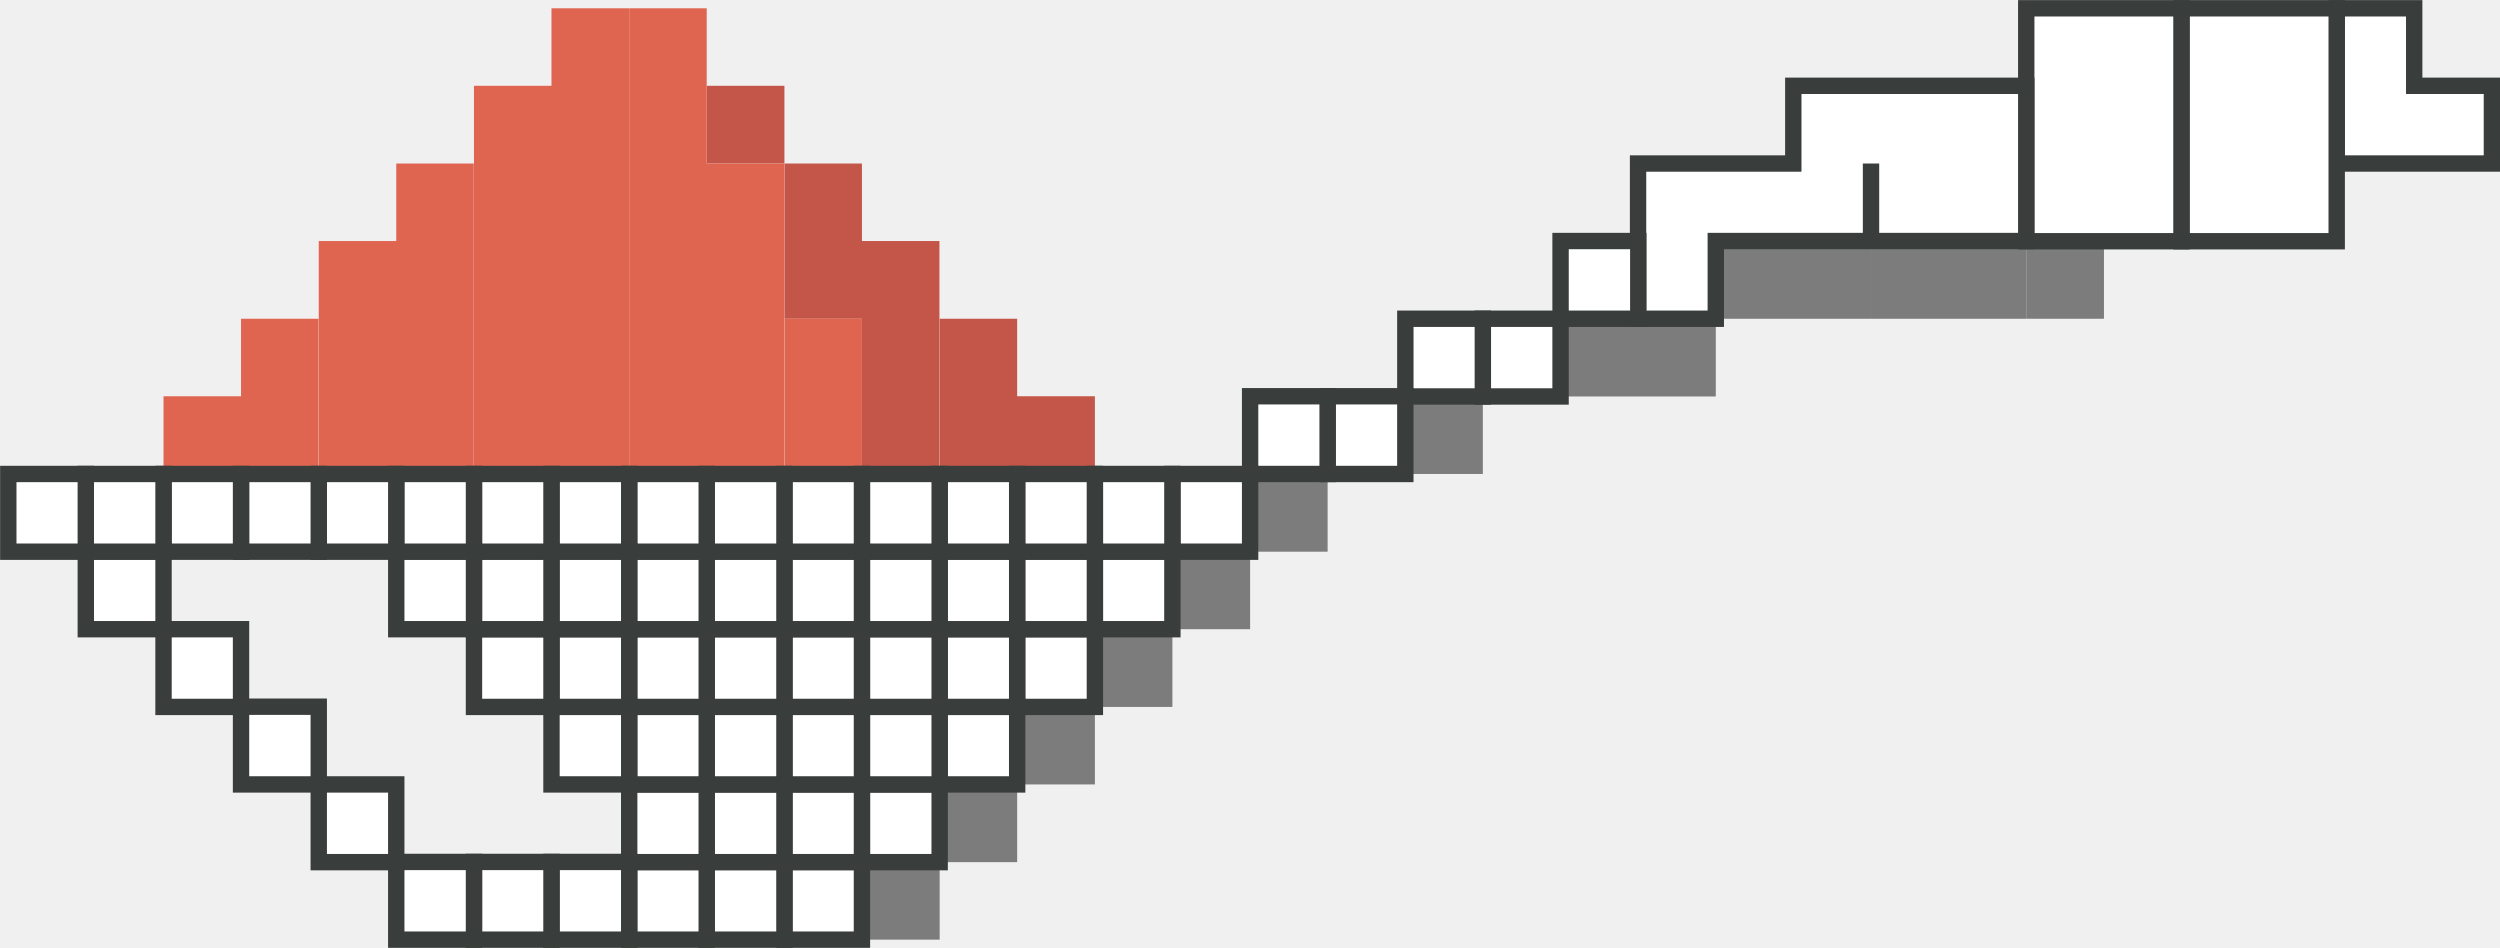
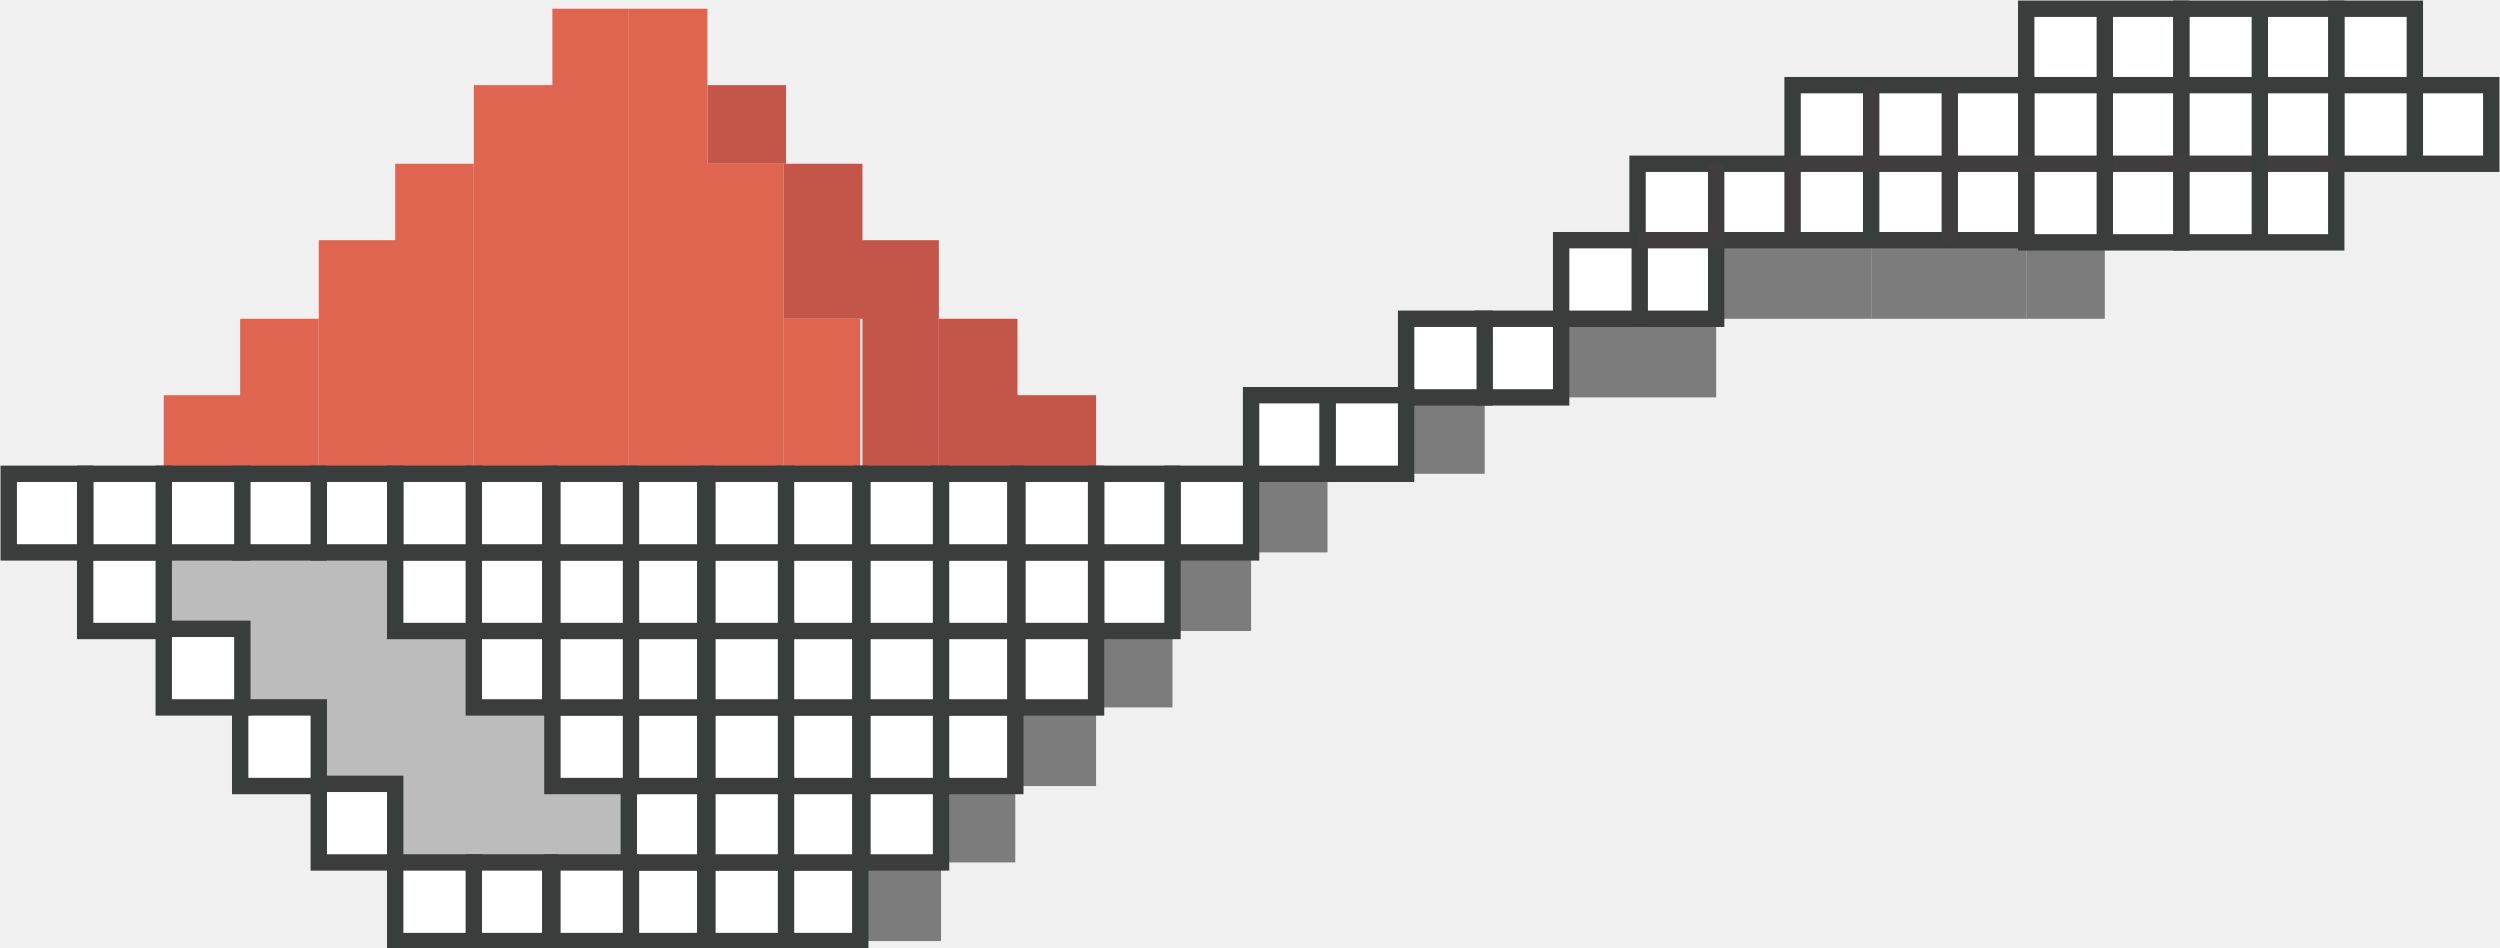
- <svg xmlns="http://www.w3.org/2000/svg" viewBox="0 0 114.51 43.41">
-   <defs>
-     <style>.cls-1{fill:#7c7c7c;}.cls-2{fill:#c45549;}.cls-3{fill:#e06551;}.cls-4{fill:#fff;stroke:#393d3b;stroke-miterlimit:10;stroke-width:0.75px;}</style>
-   </defs>
-   <g id="Layer_2" data-name="Layer 2">
+ <svg xmlns="http://www.w3.org/2000/svg" version="1.1" id="Layer_1" x="0px" y="0px" viewBox="0 0 114.5 43.4" style="enable-background:new 0 0 114.5 43.4;" xml:space="preserve">
+   <style type="text/css">
+ 	.st0{fill:#BBBCBB;}
+ 	.st1{fill:#7C7C7C;}
+ 	.st2{fill:#C45549;}
+ 	.st3{fill:#E06551;}
+ 	.st4{fill:#FFFFFF;stroke:#393D3B;stroke-width:0.75;stroke-miterlimit:10;}
+ 	.st5{fill:none;stroke:#3F3D3D;stroke-width:0.75;stroke-miterlimit:10;}
+ 	.st6{fill:none;stroke:#393D3B;stroke-width:0.75;stroke-miterlimit:10;}
+ </style>
+   <polygon class="st0" points="7.5,25.3 18.1,25.3 18.1,28.8 21.7,28.8 21.7,32.4 25.3,32.4 25.3,35.9 28.8,35.9 28.8,39.5 18.1,39.5   18.1,35.9 14.6,35.9 14.6,32.4 11,32.4 11,28.8 7.5,28.8 " />
+   <g id="Layer_2_1_">
    <g id="Background">
-       <rect class="cls-1" x="92.81" y="11.04" width="3.56" height="3.56" />
-       <rect class="cls-1" x="85.7" y="11.04" width="7.11" height="3.56" />
-       <rect class="cls-1" x="78.59" y="11.04" width="7.11" height="3.56" />
-       <rect class="cls-1" x="71.48" y="14.6" width="7.11" height="3.56" />
-       <rect class="cls-1" x="64.37" y="18.15" width="3.55" height="3.56" />
-       <rect class="cls-1" x="57.26" y="21.71" width="3.55" height="3.56" />
-       <rect class="cls-1" x="53.7" y="25.26" width="3.56" height="3.56" />
-       <rect class="cls-1" x="50.15" y="28.82" width="3.55" height="3.56" />
-       <rect class="cls-1" x="46.59" y="32.37" width="3.56" height="3.56" />
-       <rect class="cls-1" x="43.04" y="35.93" width="3.55" height="3.56" />
-       <rect class="cls-1" x="39.48" y="39.48" width="3.56" height="3.56" />
-       <polygon class="cls-2" points="46.59 18.15 46.59 14.6 43.04 14.6 43.04 21.71 50.15 21.71 50.15 18.15 46.59 18.15" />
-       <polygon class="cls-2" points="39.48 7.49 35.93 7.49 35.93 14.6 39.48 14.6 39.48 21.71 43.03 21.71 43.03 11.04 39.48 11.04 39.48 7.49" />
-       <rect class="cls-2" x="32.37" y="3.93" width="3.56" height="3.56" />
-       <rect class="cls-3" x="35.93" y="14.6" width="3.55" height="7.11" />
-       <polygon class="cls-3" points="32.37 0.38 28.82 0.38 28.82 21.71 35.92 21.71 35.92 7.49 32.37 7.49 32.37 0.38" />
-       <polygon class="cls-3" points="25.26 3.93 21.71 3.93 21.71 21.71 28.82 21.71 28.82 0.38 25.26 0.38 25.26 3.93" />
-       <polygon class="cls-3" points="18.15 11.04 14.6 11.04 14.6 21.71 21.7 21.71 21.7 7.49 18.15 7.49 18.15 11.04" />
-       <polygon class="cls-3" points="11.04 18.15 7.49 18.15 7.49 21.71 14.59 21.71 14.59 14.6 11.04 14.6 11.04 18.15" />
-       <polygon class="cls-4" points="110.58 3.93 110.58 0.38 107.03 0.38 107.03 7.49 114.14 7.49 114.14 3.93 110.58 3.93" />
-       <rect class="cls-4" x="99.92" y="0.38" width="7.11" height="10.67" />
-       <rect class="cls-4" x="92.81" y="0.38" width="7.11" height="10.67" />
-       <polygon class="cls-4" points="82.14 7.49 75.03 7.49 75.03 14.6 78.59 14.6 78.59 11.04 85.7 11.04 85.7 7.49 85.7 7.49 85.7 11.04 92.81 11.04 92.81 3.93 82.14 3.93 82.14 7.49" />
-       <rect class="cls-4" x="71.48" y="11.04" width="3.56" height="3.56" />
-       <rect class="cls-4" x="67.92" y="14.6" width="3.56" height="3.56" />
-       <rect class="cls-4" x="64.37" y="14.6" width="3.55" height="3.56" />
-       <rect class="cls-4" x="60.81" y="18.15" width="3.56" height="3.56" />
-       <rect class="cls-4" x="57.26" y="18.15" width="3.55" height="3.56" />
-       <rect class="cls-4" x="53.7" y="21.71" width="3.56" height="3.56" />
-       <rect class="cls-4" x="50.15" y="25.26" width="3.55" height="3.56" />
-       <rect class="cls-4" x="50.15" y="21.71" width="3.55" height="3.56" />
-       <rect class="cls-4" x="46.59" y="28.82" width="3.56" height="3.56" />
-       <rect class="cls-4" x="46.59" y="25.26" width="3.56" height="3.56" />
-       <rect class="cls-4" x="46.59" y="21.71" width="3.56" height="3.56" />
-       <rect class="cls-4" x="43.04" y="32.37" width="3.55" height="3.56" />
-       <rect class="cls-4" x="43.04" y="28.82" width="3.55" height="3.56" />
-       <rect class="cls-4" x="43.04" y="25.26" width="3.55" height="3.56" />
-       <rect class="cls-4" x="43.04" y="21.71" width="3.55" height="3.56" />
-       <rect class="cls-4" x="39.48" y="35.93" width="3.56" height="3.56" />
-       <rect class="cls-4" x="39.48" y="32.37" width="3.56" height="3.56" />
-       <rect class="cls-4" x="39.48" y="28.82" width="3.56" height="3.56" />
-       <rect class="cls-4" x="39.48" y="25.26" width="3.56" height="3.56" />
-       <rect class="cls-4" x="39.48" y="21.71" width="3.56" height="3.56" />
-       <rect class="cls-4" x="35.93" y="39.48" width="3.55" height="3.56" />
-       <rect class="cls-4" x="35.93" y="35.93" width="3.55" height="3.56" />
-       <rect class="cls-4" x="35.93" y="32.37" width="3.55" height="3.56" />
-       <rect class="cls-4" x="35.93" y="28.82" width="3.55" height="3.56" />
-       <rect class="cls-4" x="35.93" y="25.26" width="3.55" height="3.56" />
-       <rect class="cls-4" x="35.93" y="21.71" width="3.55" height="3.56" />
-       <rect class="cls-4" x="32.37" y="39.48" width="3.56" height="3.56" />
-       <rect class="cls-4" x="32.37" y="35.93" width="3.56" height="3.56" />
-       <rect class="cls-4" x="32.37" y="32.37" width="3.56" height="3.56" />
-       <rect class="cls-4" x="32.37" y="28.82" width="3.56" height="3.56" />
-       <rect class="cls-4" x="32.37" y="25.26" width="3.56" height="3.56" />
-       <rect class="cls-4" x="32.37" y="21.71" width="3.56" height="3.56" />
-       <rect class="cls-4" x="28.82" y="39.48" width="3.55" height="3.56" />
-       <rect class="cls-4" x="28.82" y="35.93" width="3.55" height="3.56" />
-       <rect class="cls-4" x="28.82" y="32.37" width="3.55" height="3.56" />
-       <rect class="cls-4" x="28.82" y="28.82" width="3.55" height="3.56" />
-       <rect class="cls-4" x="28.82" y="25.26" width="3.55" height="3.56" />
-       <rect class="cls-4" x="28.82" y="21.71" width="3.55" height="3.56" />
-       <rect class="cls-4" x="25.26" y="39.48" width="3.56" height="3.56" />
-       <rect class="cls-4" x="25.26" y="32.37" width="3.56" height="3.56" />
-       <rect class="cls-4" x="25.26" y="28.82" width="3.56" height="3.56" />
-       <rect class="cls-4" x="25.26" y="25.26" width="3.56" height="3.56" />
-       <rect class="cls-4" x="25.26" y="21.71" width="3.56" height="3.56" />
-       <rect class="cls-4" x="21.71" y="39.48" width="3.55" height="3.56" />
-       <rect class="cls-4" x="21.71" y="28.82" width="3.55" height="3.56" />
-       <rect class="cls-4" x="21.71" y="25.26" width="3.55" height="3.56" />
-       <rect class="cls-4" x="21.71" y="21.71" width="3.55" height="3.56" />
-       <rect class="cls-4" x="18.15" y="39.48" width="3.56" height="3.56" />
-       <rect class="cls-4" x="18.15" y="25.26" width="3.56" height="3.56" />
-       <rect class="cls-4" x="18.15" y="21.71" width="3.56" height="3.56" />
-       <rect class="cls-4" x="14.6" y="35.93" width="3.55" height="3.56" />
-       <rect class="cls-4" x="14.6" y="21.71" width="3.55" height="3.56" />
-       <rect class="cls-4" x="11.04" y="32.37" width="3.56" height="3.56" />
-       <rect class="cls-4" x="11.04" y="21.71" width="3.56" height="3.56" />
-       <rect class="cls-4" x="7.49" y="28.82" width="3.55" height="3.56" />
-       <rect class="cls-4" x="7.49" y="21.71" width="3.55" height="3.56" />
-       <rect class="cls-4" x="3.93" y="25.26" width="3.56" height="3.56" />
-       <rect class="cls-4" x="3.93" y="21.71" width="3.56" height="3.56" />
-       <rect class="cls-4" x="0.38" y="21.71" width="3.55" height="3.56" />
+       <rect x="92.8" y="11" class="st1" width="3.6" height="3.6" />
+       <rect x="85.7" y="11" class="st1" width="7.1" height="3.6" />
+       <rect x="78.6" y="11" class="st1" width="7.1" height="3.6" />
+       <rect x="71.5" y="14.6" class="st1" width="7.1" height="3.6" />
+       <rect x="64.4" y="18.1" class="st1" width="3.6" height="3.6" />
+       <rect x="57.3" y="21.7" class="st1" width="3.5" height="3.6" />
+       <rect x="53.7" y="25.3" class="st1" width="3.6" height="3.6" />
+       <rect x="50.2" y="28.8" class="st1" width="3.5" height="3.6" />
+       <rect x="46.6" y="32.4" class="st1" width="3.6" height="3.6" />
+       <rect x="43" y="35.9" class="st1" width="3.5" height="3.6" />
+       <rect x="39.5" y="39.5" class="st1" width="3.6" height="3.6" />
+       <polygon class="st2" points="46.6,18.1 46.6,14.6 43,14.6 43,21.7 50.2,21.7 50.2,18.1   " />
+       <polygon class="st2" points="39.5,7.5 35.9,7.5 35.9,14.6 39.5,14.6 39.5,21.7 43,21.7 43,11 39.5,11   " />
+       <rect x="32.4" y="3.9" class="st2" width="3.6" height="3.6" />
+       <rect x="35.9" y="14.6" class="st3" width="3.5" height="7.1" />
+       <polygon class="st3" points="32.4,0.4 28.8,0.4 28.8,21.7 35.9,21.7 35.9,7.5 32.4,7.5   " />
+       <polygon class="st3" points="25.3,3.9 21.7,3.9 21.7,21.7 28.8,21.7 28.8,0.4 25.3,0.4   " />
+       <polygon class="st3" points="18.1,11 14.6,11 14.6,21.7 21.7,21.7 21.7,7.5 18.1,7.5   " />
+       <polygon class="st3" points="11,18.1 7.5,18.1 7.5,21.7 14.6,21.7 14.6,14.6 11,14.6   " />
+       <polygon class="st4" points="110.6,3.9 110.6,0.4 107,0.4 107,7.5 114.1,7.5 114.1,3.9   " />
+       <rect x="99.9" y="0.4" class="st4" width="7.1" height="10.7" />
+       <rect x="92.8" y="0.4" class="st4" width="7.1" height="10.7" />
+       <polygon class="st4" points="82.1,7.5 75,7.5 75,14.6 78.6,14.6 78.6,11 85.7,11 85.7,7.5 85.7,7.5 85.7,11 92.8,11 92.8,3.9     82.1,3.9   " />
+       <rect x="71.5" y="11" class="st4" width="3.6" height="3.6" />
+       <rect x="67.9" y="14.6" class="st4" width="3.6" height="3.6" />
+       <rect x="64.4" y="14.6" class="st4" width="3.6" height="3.6" />
+       <rect x="60.8" y="18.1" class="st4" width="3.6" height="3.6" />
+       <rect x="57.3" y="18.1" class="st4" width="3.5" height="3.6" />
+       <rect x="53.7" y="21.7" class="st4" width="3.6" height="3.6" />
+       <rect x="50.2" y="25.3" class="st4" width="3.5" height="3.6" />
+       <rect x="50.2" y="21.7" class="st4" width="3.5" height="3.6" />
+       <rect x="46.6" y="28.8" class="st4" width="3.6" height="3.6" />
+       <rect x="46.6" y="25.3" class="st4" width="3.6" height="3.6" />
+       <rect x="46.6" y="21.7" class="st4" width="3.6" height="3.6" />
+       <rect x="43" y="32.4" class="st4" width="3.5" height="3.6" />
+       <rect x="43" y="28.8" class="st4" width="3.5" height="3.6" />
+       <rect x="43" y="25.3" class="st4" width="3.5" height="3.6" />
+       <rect x="43" y="21.7" class="st4" width="3.5" height="3.6" />
+       <rect x="39.5" y="35.9" class="st4" width="3.6" height="3.6" />
+       <rect x="39.5" y="32.4" class="st4" width="3.6" height="3.6" />
+       <rect x="39.5" y="28.8" class="st4" width="3.6" height="3.6" />
+       <rect x="39.5" y="25.3" class="st4" width="3.6" height="3.6" />
+       <rect x="39.5" y="21.7" class="st4" width="3.6" height="3.6" />
+       <rect x="35.9" y="39.5" class="st4" width="3.5" height="3.6" />
+       <rect x="35.9" y="35.9" class="st4" width="3.5" height="3.6" />
+       <rect x="35.9" y="32.4" class="st4" width="3.5" height="3.6" />
+       <rect x="35.9" y="28.8" class="st4" width="3.5" height="3.6" />
+       <rect x="35.9" y="25.3" class="st4" width="3.5" height="3.6" />
+       <rect x="35.9" y="21.7" class="st4" width="3.5" height="3.6" />
+       <rect x="32.4" y="39.5" class="st4" width="3.6" height="3.6" />
+       <rect x="32.4" y="35.9" class="st4" width="3.6" height="3.6" />
+       <rect x="32.4" y="32.4" class="st4" width="3.6" height="3.6" />
+       <rect x="32.4" y="28.8" class="st4" width="3.6" height="3.6" />
+       <rect x="32.4" y="25.3" class="st4" width="3.6" height="3.6" />
+       <rect x="32.4" y="21.7" class="st4" width="3.6" height="3.6" />
+       <rect x="28.8" y="39.5" class="st4" width="3.5" height="3.6" />
+       <rect x="28.8" y="35.9" class="st4" width="3.5" height="3.6" />
+       <rect x="28.8" y="32.4" class="st4" width="3.5" height="3.6" />
+       <rect x="28.8" y="28.8" class="st4" width="3.5" height="3.6" />
+       <rect x="28.8" y="25.3" class="st4" width="3.5" height="3.6" />
+       <rect x="28.8" y="21.7" class="st4" width="3.5" height="3.6" />
+       <rect x="25.3" y="39.5" class="st4" width="3.6" height="3.6" />
+       <rect x="25.3" y="32.4" class="st4" width="3.6" height="3.6" />
+       <rect x="25.3" y="28.8" class="st4" width="3.6" height="3.6" />
+       <rect x="25.3" y="25.3" class="st4" width="3.6" height="3.6" />
+       <rect x="25.3" y="21.7" class="st4" width="3.6" height="3.6" />
+       <rect x="21.7" y="39.5" class="st4" width="3.5" height="3.6" />
+       <rect x="21.7" y="28.8" class="st4" width="3.5" height="3.6" />
+       <rect x="21.7" y="25.3" class="st4" width="3.5" height="3.6" />
+       <rect x="21.7" y="21.7" class="st4" width="3.5" height="3.6" />
+       <rect x="18.1" y="39.5" class="st4" width="3.6" height="3.6" />
+       <rect x="18.1" y="25.3" class="st4" width="3.6" height="3.6" />
+       <rect x="18.1" y="21.7" class="st4" width="3.6" height="3.6" />
+       <rect x="14.6" y="35.9" class="st4" width="3.5" height="3.6" />
+       <rect x="14.6" y="21.7" class="st4" width="3.5" height="3.6" />
+       <rect x="11" y="32.4" class="st4" width="3.6" height="3.6" />
+       <rect x="11" y="21.7" class="st4" width="3.6" height="3.6" />
+       <rect x="7.5" y="28.8" class="st4" width="3.6" height="3.6" />
+       <rect x="7.5" y="21.7" class="st4" width="3.6" height="3.6" />
+       <rect x="3.9" y="25.3" class="st4" width="3.6" height="3.6" />
+       <rect x="3.9" y="21.7" class="st4" width="3.6" height="3.6" />
+       <rect x="0.4" y="21.7" class="st4" width="3.5" height="3.6" />
    </g>
  </g>
+   <polyline class="st5" points="75,11 78.6,11 78.6,7.5 " />
+   <polyline class="st5" points="82.1,11 82.1,7.5 107,7.5 " />
+   <line class="st5" x1="85.7" y1="7.5" x2="85.7" y2="3.9" />
+   <line class="st5" x1="89.3" y1="4" x2="89.3" y2="11.1" />
+   <polyline class="st6" points="92.8,3.9 110.6,3.9 110.6,7.5 " />
+   <line class="st4" x1="96.4" y1="0.4" x2="96.4" y2="11" />
+   <line class="st4" x1="103.5" y1="0.4" x2="103.5" y2="11.1" />
</svg>
